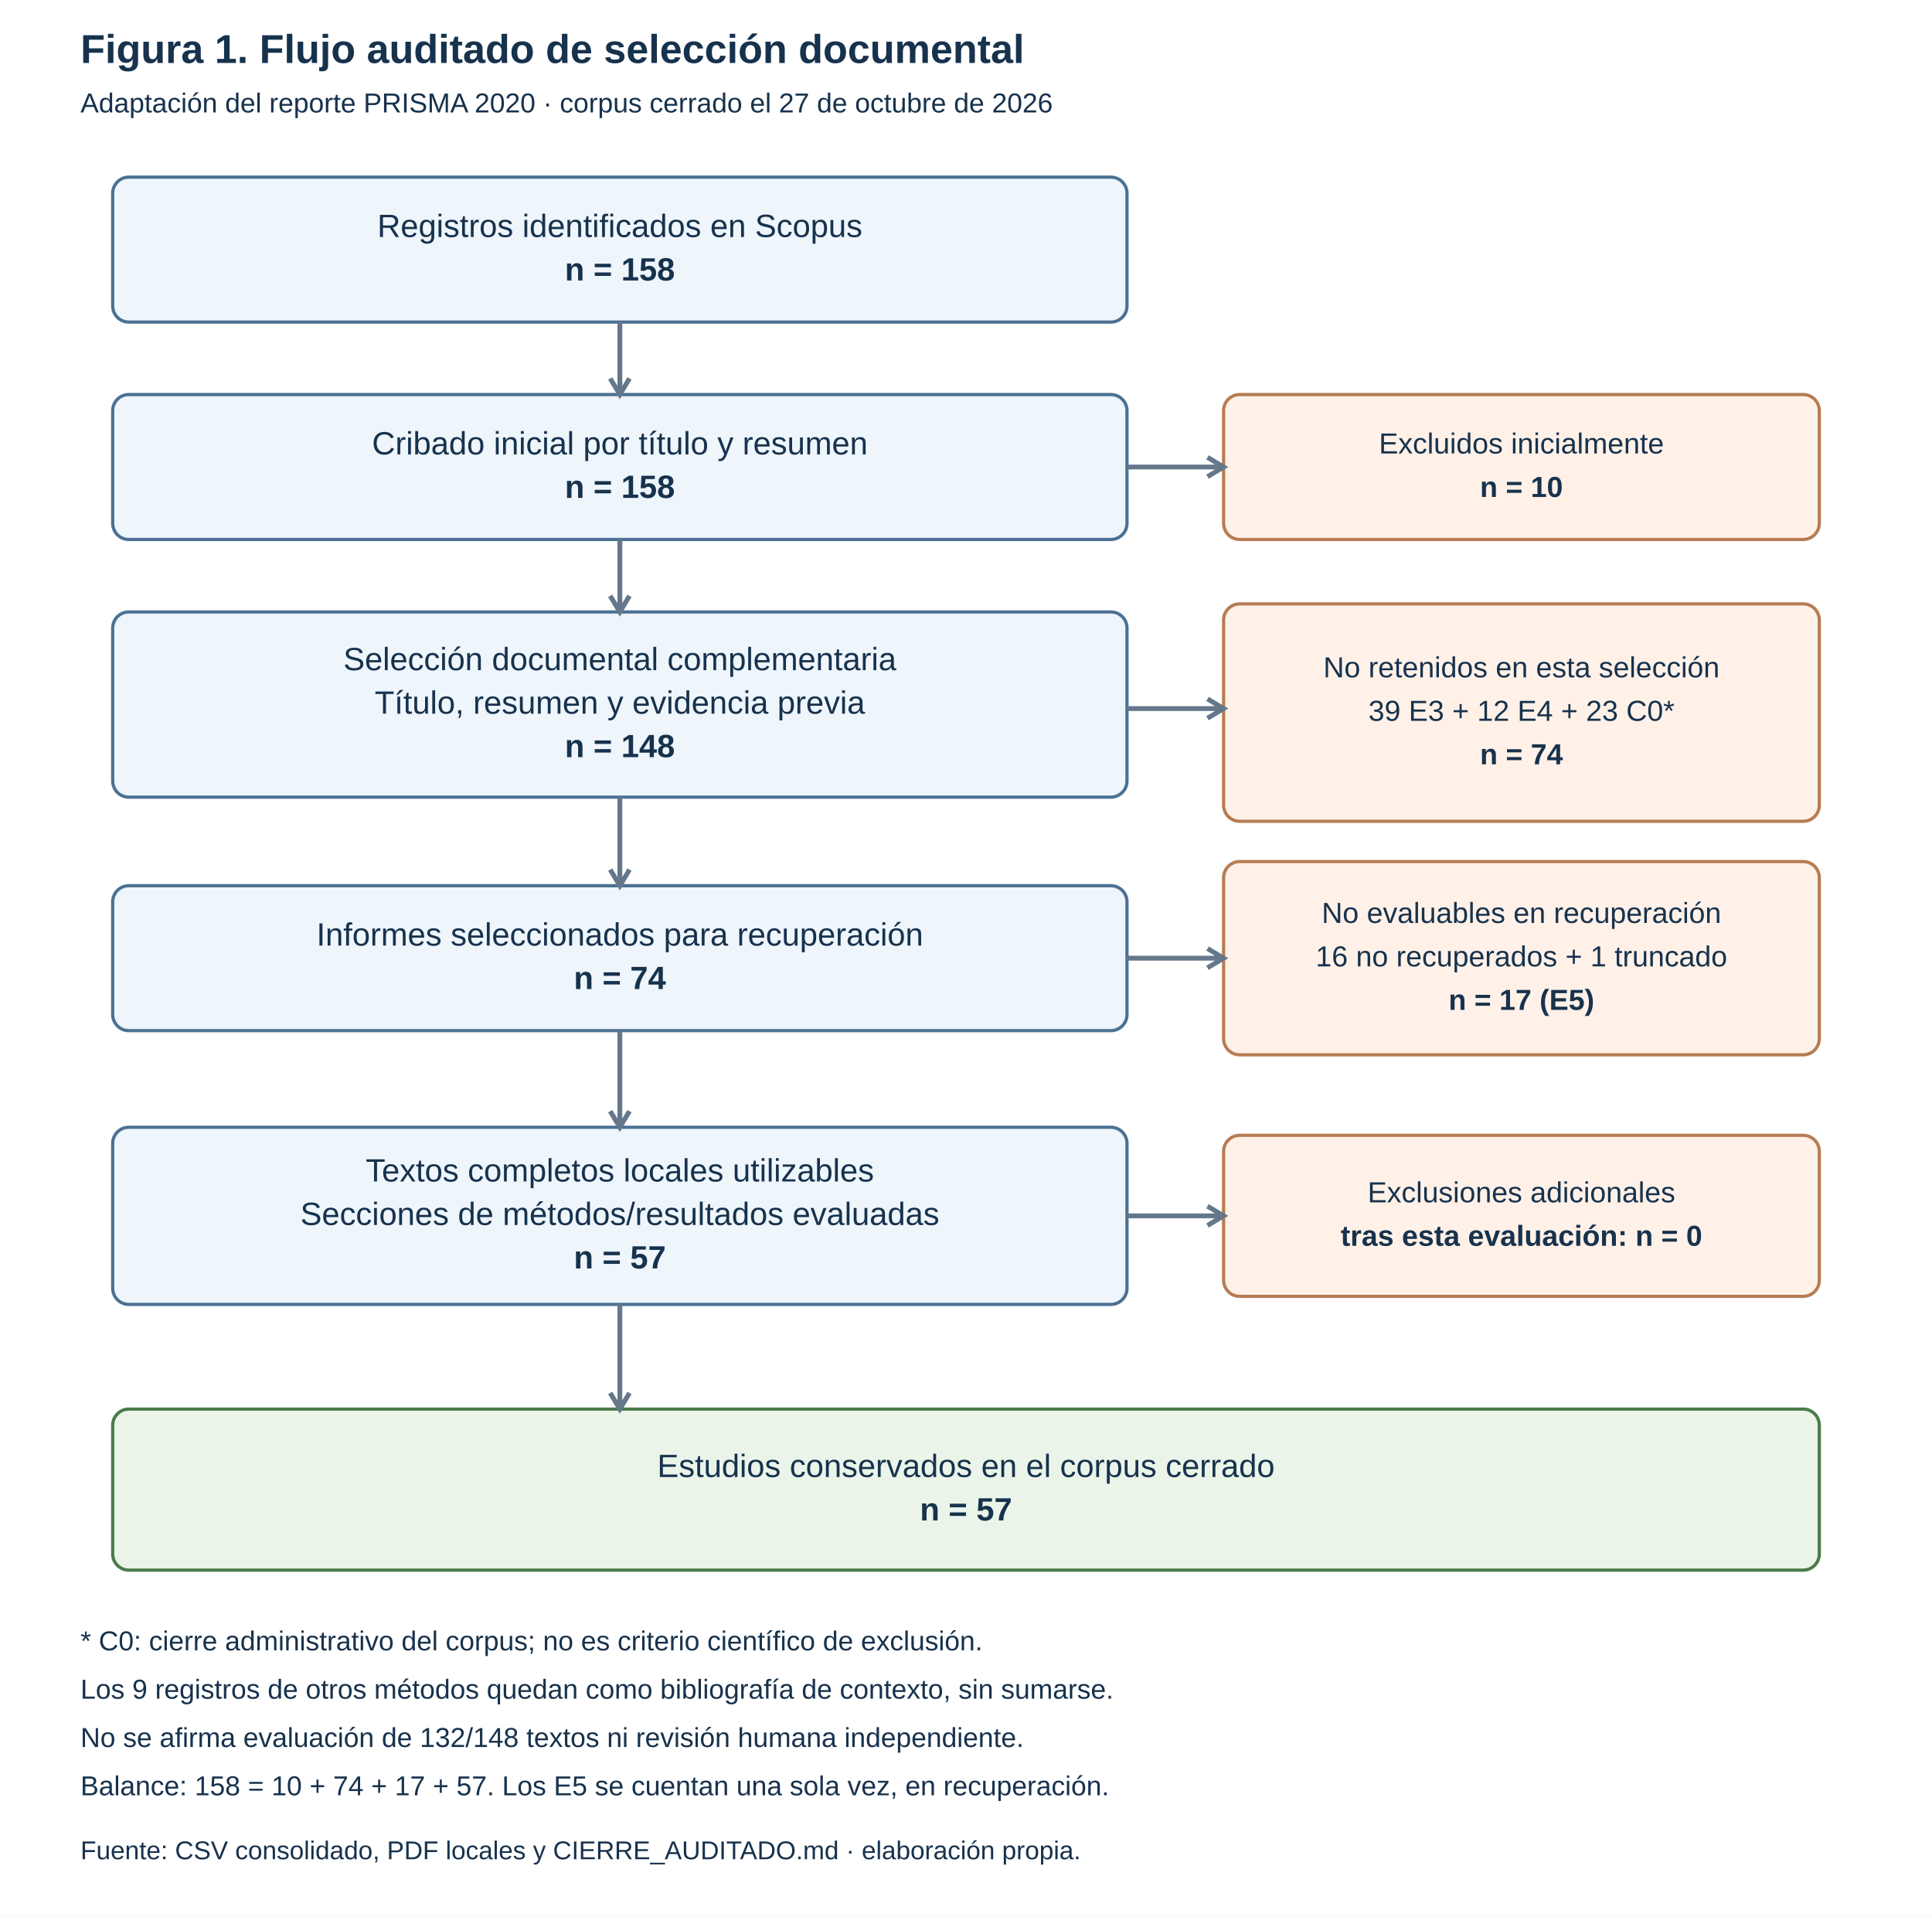
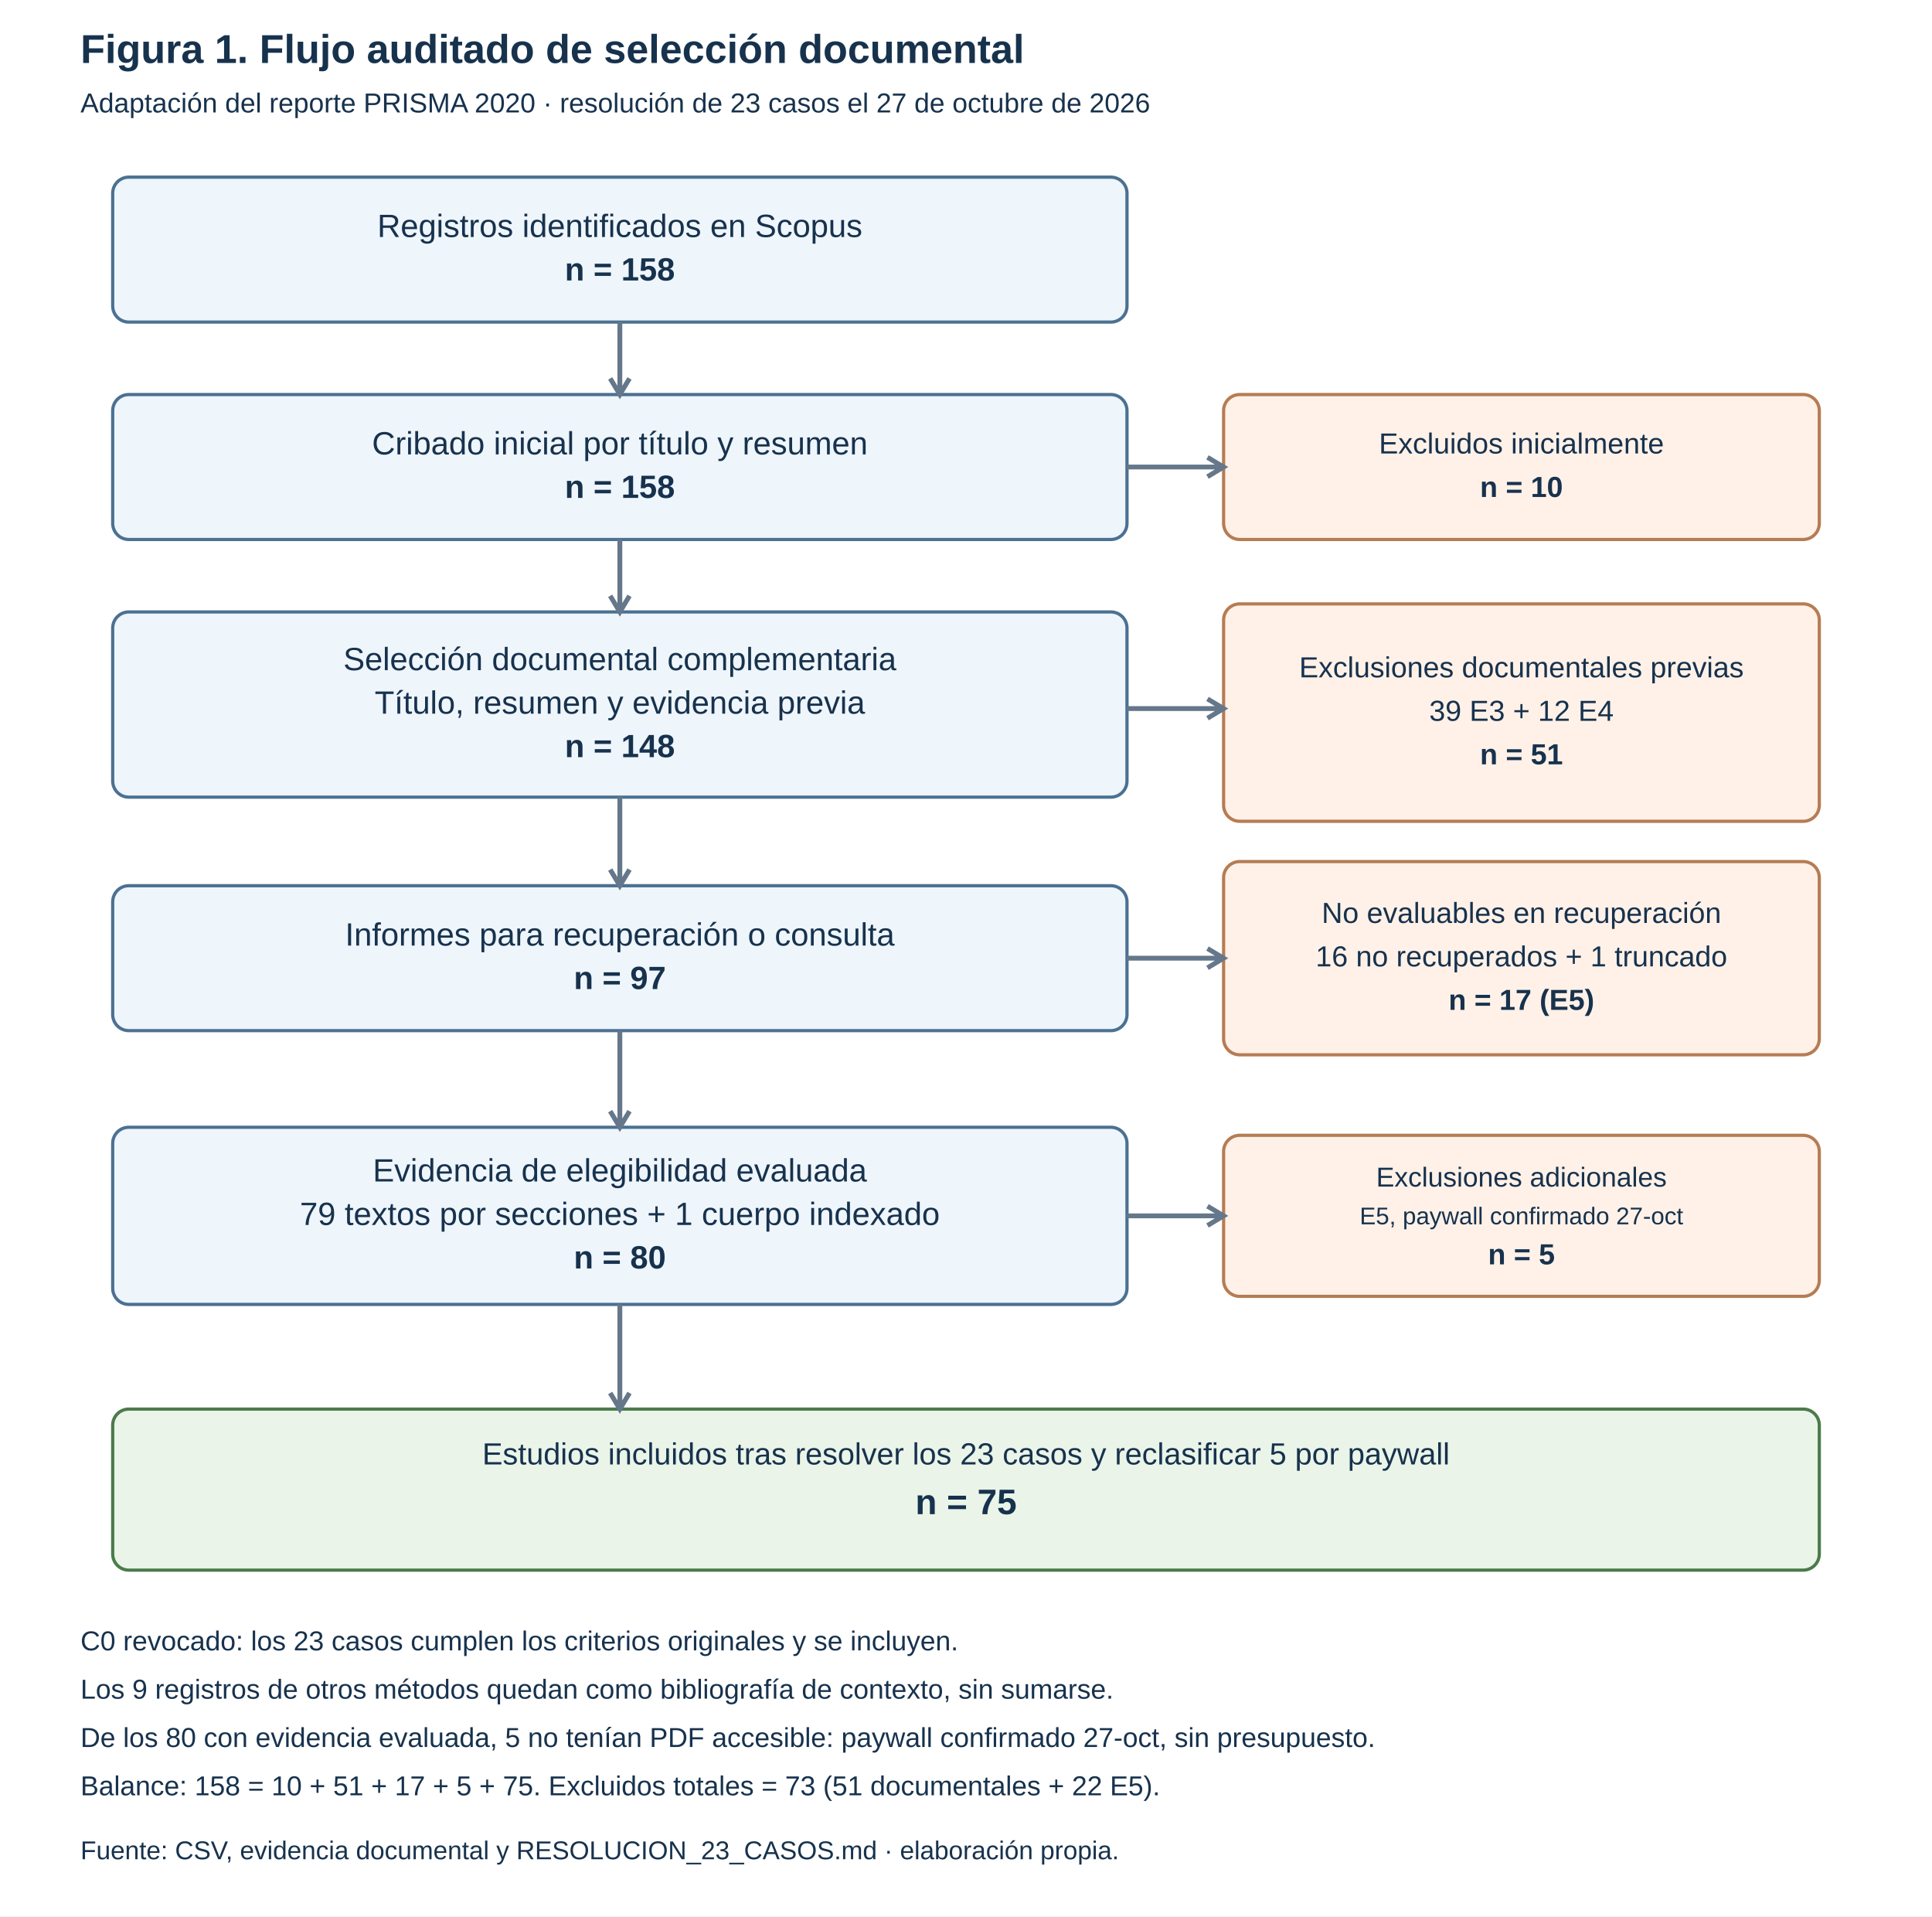
<svg xmlns="http://www.w3.org/2000/svg" width="1200" height="1190" viewBox="0 0 1200 1190">
  <rect width="1200" height="1190" fill="white" />
  <text x="50" y="32" dominant-baseline="middle" text-anchor="start" font-family="Arial,sans-serif" font-size="25" font-weight="700" fill="#17324d">Figura 1. Flujo auditado de selección documental</text>
-   <text x="50" y="65" dominant-baseline="middle" text-anchor="start" font-family="Arial,sans-serif" font-size="17" font-weight="400" fill="#17324d">Adaptación del reporte PRISMA 2020 · corpus cerrado el 27 de octubre de 2026</text>
+   <text x="50" y="65" dominant-baseline="middle" text-anchor="start" font-family="Arial,sans-serif" font-size="17" font-weight="400" fill="#17324d">Adaptación del reporte PRISMA 2020 · resolución de 23 casos el 27 de octubre de 2026</text>
  <rect x="70" y="110" width="630" height="90" rx="10" fill="#eef5fb" stroke="#4b7192" stroke-width="2" />
  <text x="385.0" y="141.5" dominant-baseline="middle" text-anchor="middle" font-family="Arial,sans-serif" font-size="20" font-weight="400" fill="#17324d">Registros identificados en Scopus</text>
  <text x="385.0" y="168.5" dominant-baseline="middle" text-anchor="middle" font-family="Arial,sans-serif" font-size="20" font-weight="700" fill="#17324d">n = 158</text>
  <rect x="70" y="245" width="630" height="90" rx="10" fill="#eef5fb" stroke="#4b7192" stroke-width="2" />
  <text x="385.0" y="276.5" dominant-baseline="middle" text-anchor="middle" font-family="Arial,sans-serif" font-size="20" font-weight="400" fill="#17324d">Cribado inicial por título y resumen</text>
  <text x="385.0" y="303.5" dominant-baseline="middle" text-anchor="middle" font-family="Arial,sans-serif" font-size="20" font-weight="700" fill="#17324d">n = 158</text>
  <rect x="760" y="245" width="370" height="90" rx="10" fill="#fff1e8" stroke="#b67c53" stroke-width="2" />
  <text x="945.0" y="276.5" dominant-baseline="middle" text-anchor="middle" font-family="Arial,sans-serif" font-size="18" font-weight="400" fill="#17324d">Excluidos inicialmente</text>
  <text x="945.0" y="303.5" dominant-baseline="middle" text-anchor="middle" font-family="Arial,sans-serif" font-size="18" font-weight="700" fill="#17324d">n = 10</text>
  <rect x="70" y="380" width="630" height="115" rx="10" fill="#eef5fb" stroke="#4b7192" stroke-width="2" />
  <text x="385.0" y="410.5" dominant-baseline="middle" text-anchor="middle" font-family="Arial,sans-serif" font-size="20" font-weight="400" fill="#17324d">Selección documental complementaria</text>
  <text x="385.0" y="437.5" dominant-baseline="middle" text-anchor="middle" font-family="Arial,sans-serif" font-size="20" font-weight="400" fill="#17324d">Título, resumen y evidencia previa</text>
  <text x="385.0" y="464.5" dominant-baseline="middle" text-anchor="middle" font-family="Arial,sans-serif" font-size="20" font-weight="700" fill="#17324d">n = 148</text>
  <rect x="760" y="375" width="370" height="135" rx="10" fill="#fff1e8" stroke="#b67c53" stroke-width="2" />
-   <text x="945.0" y="415.5" dominant-baseline="middle" text-anchor="middle" font-family="Arial,sans-serif" font-size="18" font-weight="400" fill="#17324d">No retenidos en esta selección</text>
-   <text x="945.0" y="442.5" dominant-baseline="middle" text-anchor="middle" font-family="Arial,sans-serif" font-size="18" font-weight="400" fill="#17324d">39 E3 + 12 E4 + 23 C0*</text>
-   <text x="945.0" y="469.5" dominant-baseline="middle" text-anchor="middle" font-family="Arial,sans-serif" font-size="18" font-weight="700" fill="#17324d">n = 74</text>
+   <text x="945.0" y="415.5" dominant-baseline="middle" text-anchor="middle" font-family="Arial,sans-serif" font-size="18" font-weight="400" fill="#17324d">Exclusiones documentales previas</text>
+   <text x="945.0" y="442.5" dominant-baseline="middle" text-anchor="middle" font-family="Arial,sans-serif" font-size="18" font-weight="400" fill="#17324d">39 E3 + 12 E4</text>
+   <text x="945.0" y="469.5" dominant-baseline="middle" text-anchor="middle" font-family="Arial,sans-serif" font-size="18" font-weight="700" fill="#17324d">n = 51</text>
  <rect x="70" y="550" width="630" height="90" rx="10" fill="#eef5fb" stroke="#4b7192" stroke-width="2" />
-   <text x="385.0" y="581.5" dominant-baseline="middle" text-anchor="middle" font-family="Arial,sans-serif" font-size="20" font-weight="400" fill="#17324d">Informes seleccionados para recuperación</text>
-   <text x="385.0" y="608.5" dominant-baseline="middle" text-anchor="middle" font-family="Arial,sans-serif" font-size="20" font-weight="700" fill="#17324d">n = 74</text>
+   <text x="385.0" y="581.5" dominant-baseline="middle" text-anchor="middle" font-family="Arial,sans-serif" font-size="20" font-weight="400" fill="#17324d">Informes para recuperación o consulta</text>
+   <text x="385.0" y="608.5" dominant-baseline="middle" text-anchor="middle" font-family="Arial,sans-serif" font-size="20" font-weight="700" fill="#17324d">n = 97</text>
  <rect x="760" y="535" width="370" height="120" rx="10" fill="#fff1e8" stroke="#b67c53" stroke-width="2" />
  <text x="945.0" y="568.0" dominant-baseline="middle" text-anchor="middle" font-family="Arial,sans-serif" font-size="18" font-weight="400" fill="#17324d">No evaluables en recuperación</text>
  <text x="945.0" y="595.0" dominant-baseline="middle" text-anchor="middle" font-family="Arial,sans-serif" font-size="18" font-weight="400" fill="#17324d">16 no recuperados + 1 truncado</text>
  <text x="945.0" y="622.0" dominant-baseline="middle" text-anchor="middle" font-family="Arial,sans-serif" font-size="18" font-weight="700" fill="#17324d">n = 17 (E5)</text>
  <rect x="70" y="700" width="630" height="110" rx="10" fill="#eef5fb" stroke="#4b7192" stroke-width="2" />
-   <text x="385.0" y="728.0" dominant-baseline="middle" text-anchor="middle" font-family="Arial,sans-serif" font-size="20" font-weight="400" fill="#17324d">Textos completos locales utilizables</text>
-   <text x="385.0" y="755.0" dominant-baseline="middle" text-anchor="middle" font-family="Arial,sans-serif" font-size="20" font-weight="400" fill="#17324d">Secciones de métodos/resultados evaluadas</text>
-   <text x="385.0" y="782.0" dominant-baseline="middle" text-anchor="middle" font-family="Arial,sans-serif" font-size="20" font-weight="700" fill="#17324d">n = 57</text>
+   <text x="385.0" y="728.0" dominant-baseline="middle" text-anchor="middle" font-family="Arial,sans-serif" font-size="20" font-weight="400" fill="#17324d">Evidencia de elegibilidad evaluada</text>
+   <text x="385.0" y="755.0" dominant-baseline="middle" text-anchor="middle" font-family="Arial,sans-serif" font-size="20" font-weight="400" fill="#17324d">79 textos por secciones + 1 cuerpo indexado</text>
+   <text x="385.0" y="782.0" dominant-baseline="middle" text-anchor="middle" font-family="Arial,sans-serif" font-size="20" font-weight="700" fill="#17324d">n = 80</text>
  <rect x="760" y="705" width="370" height="100" rx="10" fill="#fff1e8" stroke="#b67c53" stroke-width="2" />
-   <text x="945.0" y="741.5" dominant-baseline="middle" text-anchor="middle" font-family="Arial,sans-serif" font-size="18" font-weight="400" fill="#17324d">Exclusiones adicionales</text>
-   <text x="945.0" y="768.5" dominant-baseline="middle" text-anchor="middle" font-family="Arial,sans-serif" font-size="18" font-weight="700" fill="#17324d">tras esta evaluación: n = 0</text>
+   <text x="945.0" y="732.0" dominant-baseline="middle" text-anchor="middle" font-family="Arial,sans-serif" font-size="17" font-weight="400" fill="#17324d">Exclusiones adicionales</text>
+   <text x="945.0" y="756.0" dominant-baseline="middle" text-anchor="middle" font-family="Arial,sans-serif" font-size="15" font-weight="400" fill="#17324d">E5, paywall confirmado 27-oct</text>
+   <text x="945.0" y="780.0" dominant-baseline="middle" text-anchor="middle" font-family="Arial,sans-serif" font-size="18" font-weight="700" fill="#17324d">n = 5</text>
  <rect x="70" y="875" width="1060" height="100" rx="10" fill="#eaf4e8" stroke="#4b7b4b" stroke-width="2" />
-   <text x="600.0" y="911.5" dominant-baseline="middle" text-anchor="middle" font-family="Arial,sans-serif" font-size="20" font-weight="400" fill="#17324d">Estudios conservados en el corpus cerrado</text>
-   <text x="600.0" y="938.5" dominant-baseline="middle" text-anchor="middle" font-family="Arial,sans-serif" font-size="20" font-weight="700" fill="#17324d">n = 57</text>
+   <text x="600.0" y="904.0" dominant-baseline="middle" text-anchor="middle" font-family="Arial,sans-serif" font-size="19" font-weight="400" fill="#17324d">Estudios incluidos tras resolver los 23 casos y reclasificar 5 por paywall</text>
+   <text x="600.0" y="934.0" dominant-baseline="middle" text-anchor="middle" font-family="Arial,sans-serif" font-size="22" font-weight="700" fill="#17324d">n = 75</text>
  <path d="M385 200 L385 245 M379 235 L385 245 L391 235" fill="none" stroke="#65778a" stroke-width="3" />
  <path d="M385 335 L385 380 M379 370 L385 380 L391 370" fill="none" stroke="#65778a" stroke-width="3" />
  <path d="M385 495 L385 550 M379 540 L385 550 L391 540" fill="none" stroke="#65778a" stroke-width="3" />
  <path d="M385 640 L385 700 M379 690 L385 700 L391 690" fill="none" stroke="#65778a" stroke-width="3" />
  <path d="M385 810 L385 875 M379 865 L385 875 L391 865" fill="none" stroke="#65778a" stroke-width="3" />
  <path d="M700 290 L760 290 M750 284 L760 290 L750 296" fill="none" stroke="#65778a" stroke-width="3" />
  <path d="M700 440 L760 440 M750 434 L760 440 L750 446" fill="none" stroke="#65778a" stroke-width="3" />
  <path d="M700 595 L760 595 M750 589 L760 595 L750 601" fill="none" stroke="#65778a" stroke-width="3" />
  <path d="M700 755 L760 755 M750 749 L760 755 L750 761" fill="none" stroke="#65778a" stroke-width="3" />
-   <text x="50" y="1020" dominant-baseline="middle" text-anchor="start" font-family="Arial,sans-serif" font-size="17" font-weight="400" fill="#17324d">* C0: cierre administrativo del corpus; no es criterio científico de exclusión.</text>
+   <text x="50" y="1020" dominant-baseline="middle" text-anchor="start" font-family="Arial,sans-serif" font-size="17" font-weight="400" fill="#17324d">C0 revocado: los 23 casos cumplen los criterios originales y se incluyen.</text>
  <text x="50" y="1050" dominant-baseline="middle" text-anchor="start" font-family="Arial,sans-serif" font-size="17" font-weight="400" fill="#17324d">Los 9 registros de otros métodos quedan como bibliografía de contexto, sin sumarse.</text>
-   <text x="50" y="1080" dominant-baseline="middle" text-anchor="start" font-family="Arial,sans-serif" font-size="17" font-weight="400" fill="#17324d">No se afirma evaluación de 132/148 textos ni revisión humana independiente.</text>
-   <text x="50" y="1110" dominant-baseline="middle" text-anchor="start" font-family="Arial,sans-serif" font-size="17" font-weight="400" fill="#17324d">Balance: 158 = 10 + 74 + 17 + 57. Los E5 se cuentan una sola vez, en recuperación.</text>
-   <text x="50" y="1150" dominant-baseline="middle" text-anchor="start" font-family="Arial,sans-serif" font-size="16" font-weight="400" fill="#17324d">Fuente: CSV consolidado, PDF locales y CIERRE_AUDITADO.md · elaboración propia.</text>
+   <text x="50" y="1080" dominant-baseline="middle" text-anchor="start" font-family="Arial,sans-serif" font-size="17" font-weight="400" fill="#17324d">De los 80 con evidencia evaluada, 5 no tenían PDF accesible: paywall confirmado 27-oct, sin presupuesto.</text>
+   <text x="50" y="1110" dominant-baseline="middle" text-anchor="start" font-family="Arial,sans-serif" font-size="17" font-weight="400" fill="#17324d">Balance: 158 = 10 + 51 + 17 + 5 + 75. Excluidos totales = 73 (51 documentales + 22 E5).</text>
+   <text x="50" y="1150" dominant-baseline="middle" text-anchor="start" font-family="Arial,sans-serif" font-size="16" font-weight="400" fill="#17324d">Fuente: CSV, evidencia documental y RESOLUCION_23_CASOS.md · elaboración propia.</text>
</svg>
